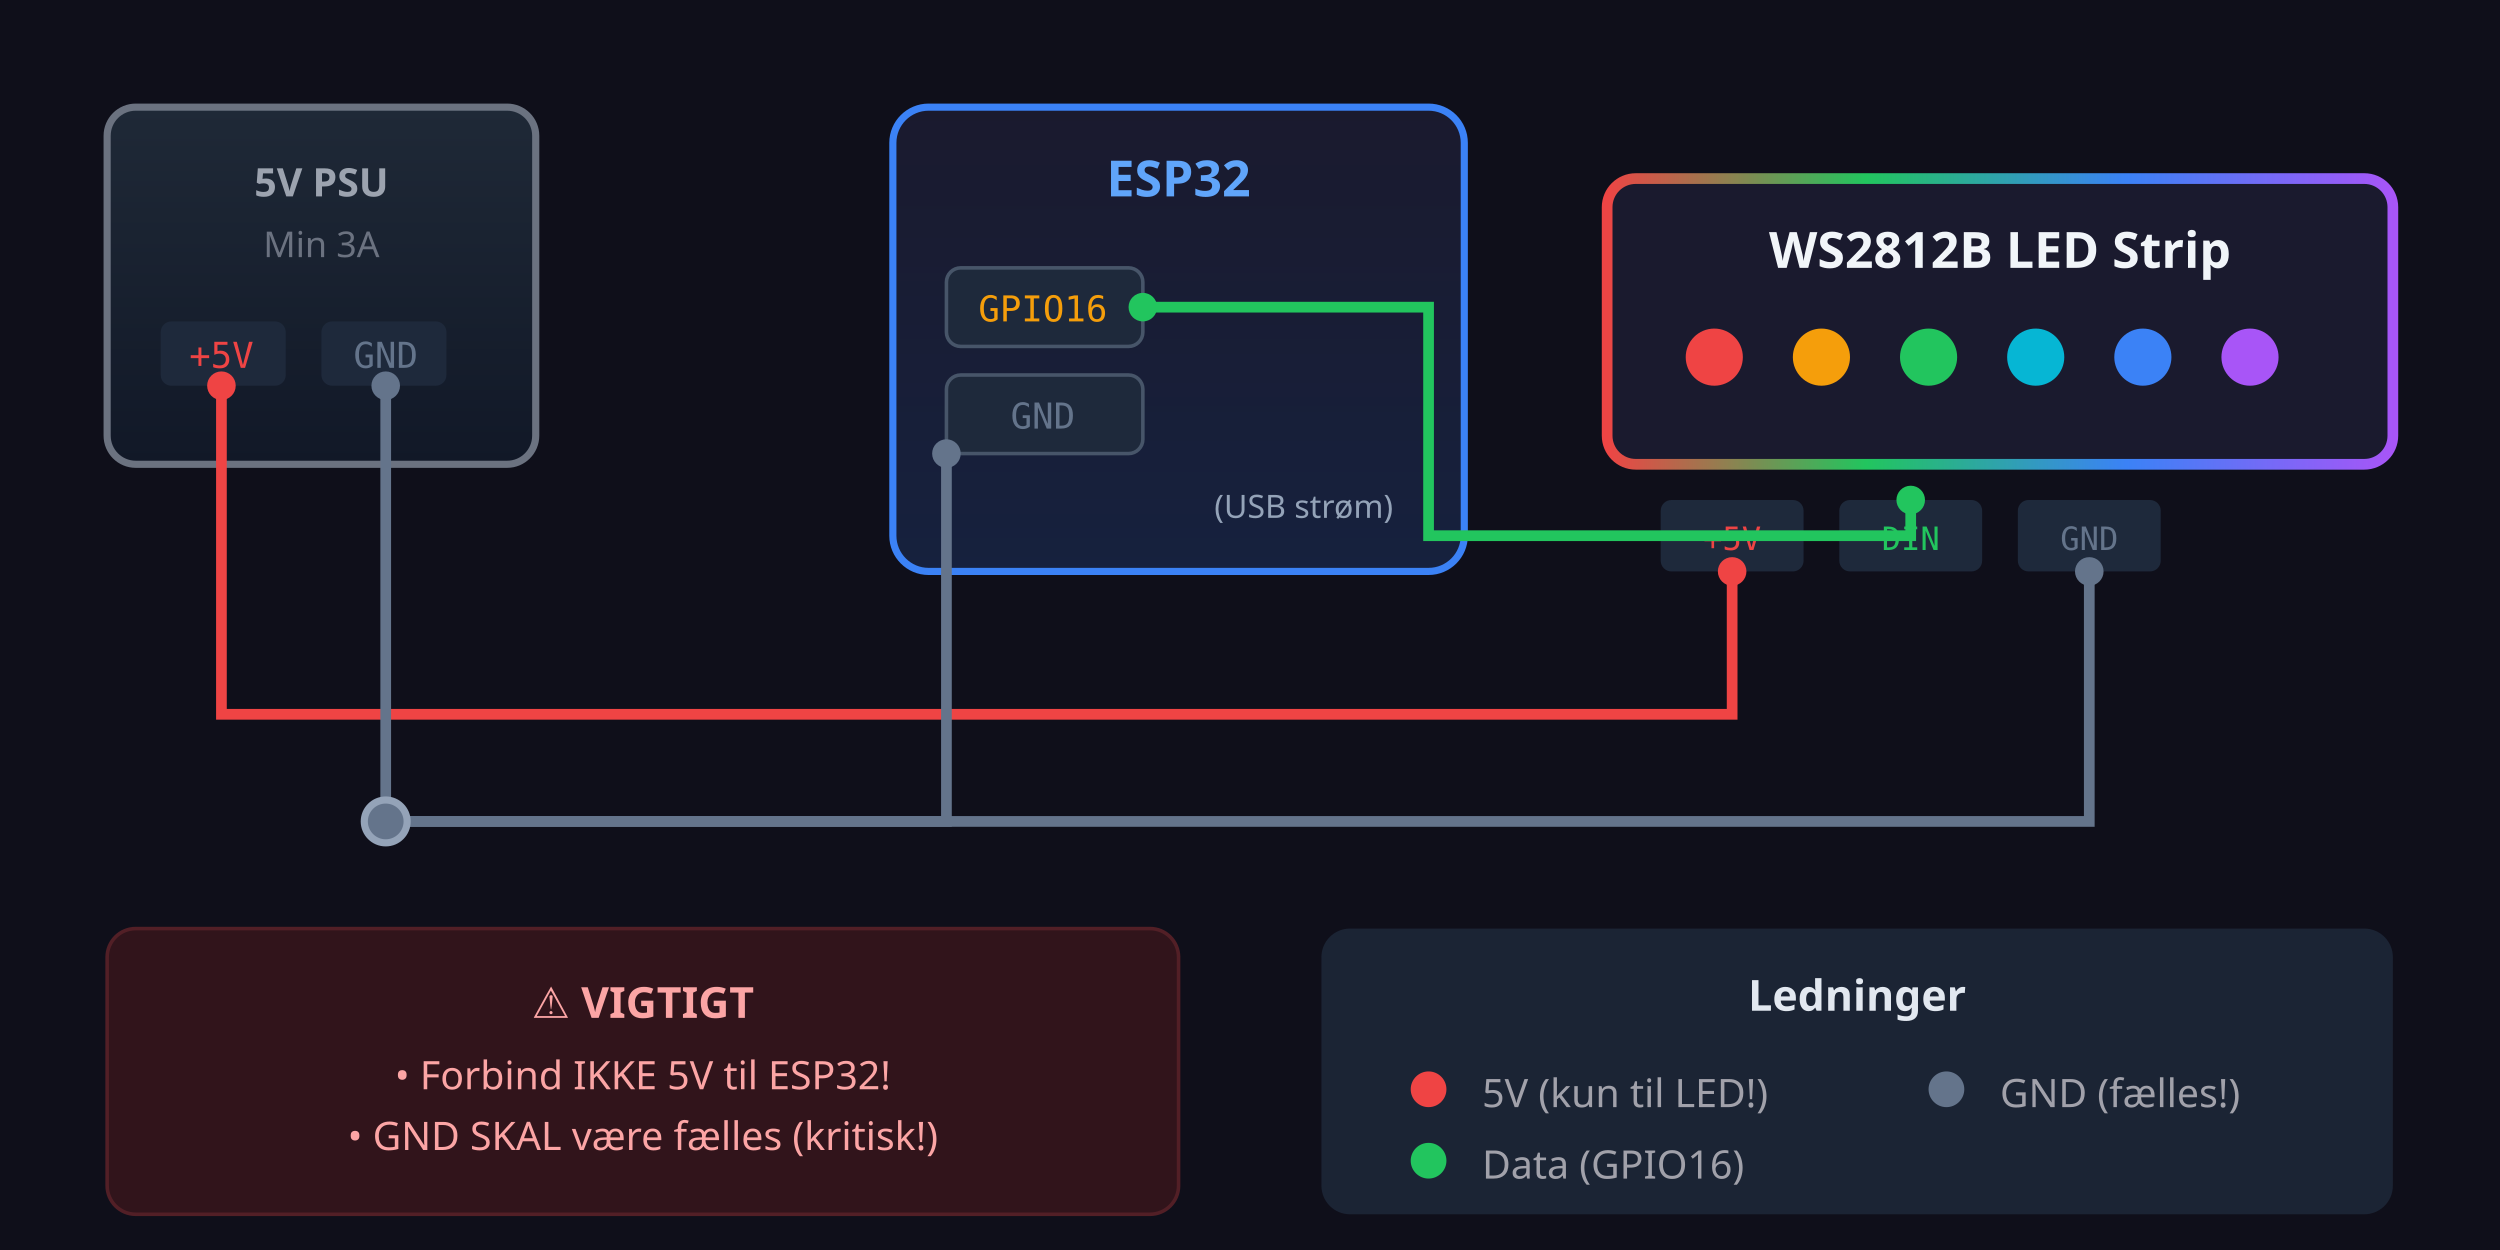
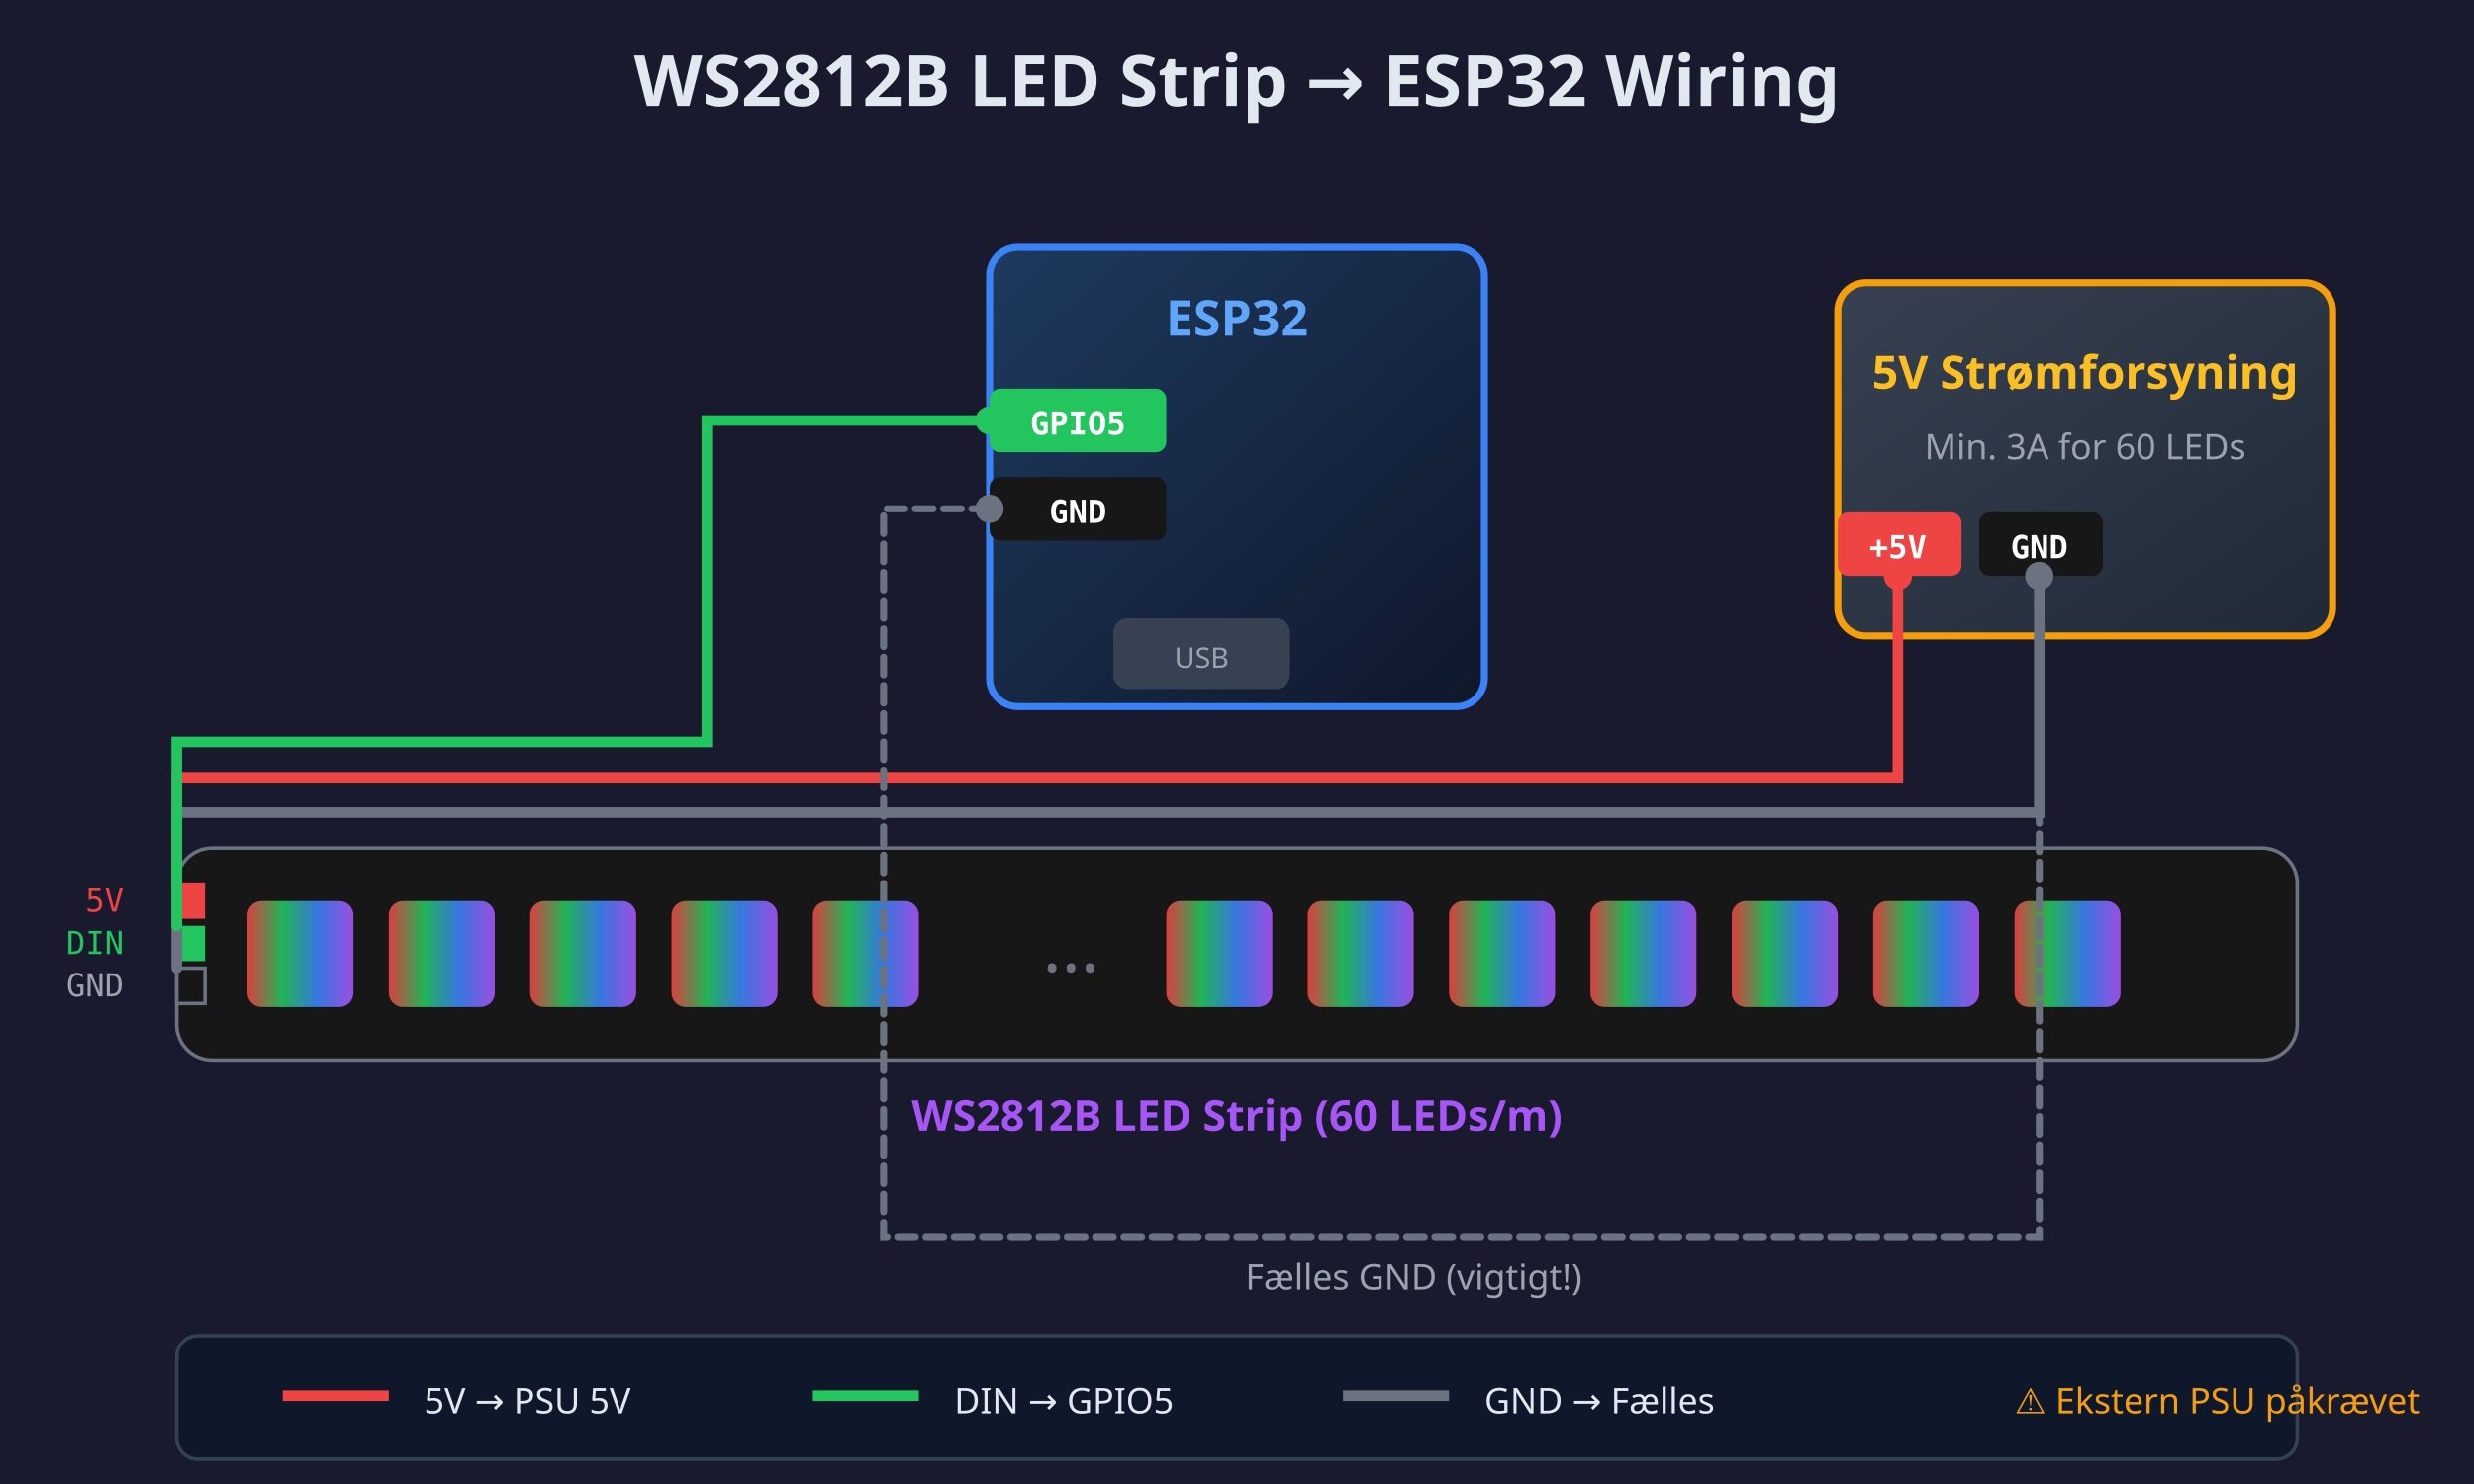
- <svg xmlns="http://www.w3.org/2000/svg" viewBox="0 0 700 350">
+ <svg xmlns="http://www.w3.org/2000/svg" viewBox="0 0 700 420">
  <defs>
-     <linearGradient id="esp32Grad" x1="0%" y1="0%" x2="0%" y2="100%">
-       <stop offset="0%" style="stop-color:#1a1a2e" />
-       <stop offset="100%" style="stop-color:#16213e" />
+     <linearGradient id="esp32Grad" x1="0%" y1="0%" x2="100%" y2="100%">
+       <stop offset="0%" style="stop-color:#1e3a5f;stop-opacity:1" />
+       <stop offset="100%" style="stop-color:#0f172a;stop-opacity:1" />
    </linearGradient>
    <linearGradient id="ledGrad" x1="0%" y1="0%" x2="100%" y2="0%">
-       <stop offset="0%" style="stop-color:#ef4444" />
-       <stop offset="33%" style="stop-color:#22c55e" />
-       <stop offset="66%" style="stop-color:#3b82f6" />
-       <stop offset="100%" style="stop-color:#a855f7" />
+       <stop offset="0%" style="stop-color:#ef4444;stop-opacity:1" />
+       <stop offset="33%" style="stop-color:#22c55e;stop-opacity:1" />
+       <stop offset="66%" style="stop-color:#3b82f6;stop-opacity:1" />
+       <stop offset="100%" style="stop-color:#a855f7;stop-opacity:1" />
    </linearGradient>
-     <linearGradient id="psuGrad" x1="0%" y1="0%" x2="0%" y2="100%">
-       <stop offset="0%" style="stop-color:#1f2937" />
-       <stop offset="100%" style="stop-color:#111827" />
+     <linearGradient id="psuGrad" x1="0%" y1="0%" x2="100%" y2="100%">
+       <stop offset="0%" style="stop-color:#374151;stop-opacity:1" />
+       <stop offset="100%" style="stop-color:#1f2937;stop-opacity:1" />
    </linearGradient>
  </defs>
-   <rect width="700" height="350" fill="#0f0f1a" />
-   <rect x="30" y="30" width="120" height="100" rx="8" fill="url(#psuGrad)" stroke="#6b7280" stroke-width="2" />
-   <text x="90" y="55" text-anchor="middle" fill="#9ca3af" font-family="system-ui" font-size="11" font-weight="bold">5V PSU</text>
-   <text x="90" y="72" text-anchor="middle" fill="#6b7280" font-family="system-ui" font-size="10">Min 3A</text>
-   <rect x="45" y="90" width="35" height="18" rx="3" fill="#1e293b" />
-   <text x="62" y="103" text-anchor="middle" fill="#ef4444" font-family="monospace" font-size="10">+5V</text>
-   <rect x="90" y="90" width="35" height="18" rx="3" fill="#1e293b" />
-   <text x="108" y="103" text-anchor="middle" fill="#64748b" font-family="monospace" font-size="10">GND</text>
-   <rect x="250" y="30" width="160" height="130" rx="10" fill="url(#esp32Grad)" stroke="#3b82f6" stroke-width="2" />
-   <text x="330" y="55" text-anchor="middle" fill="#60a5fa" font-family="system-ui" font-size="14" font-weight="bold">ESP32</text>
-   <rect x="265" y="75" width="55" height="22" rx="4" fill="#1e293b" stroke="#475569" stroke-width="1" />
-   <text x="292" y="90" text-anchor="middle" fill="#f59e0b" font-family="monospace" font-size="10">GPIO16</text>
-   <rect x="265" y="105" width="55" height="22" rx="4" fill="#1e293b" stroke="#475569" stroke-width="1" />
-   <text x="292" y="120" text-anchor="middle" fill="#64748b" font-family="monospace" font-size="10">GND</text>
-   <text x="340" y="145" fill="#94a3b8" font-family="system-ui" font-size="9">(USB strøm)</text>
-   <rect x="450" y="50" width="220" height="80" rx="8" fill="#1a1a2e" stroke="url(#ledGrad)" stroke-width="3" />
-   <text x="560" y="75" text-anchor="middle" fill="#f1f5f9" font-family="system-ui" font-size="14" font-weight="bold">WS2812B LED Strip</text>
-   <circle cx="480" cy="100" r="8" fill="#ef4444" />
-   <circle cx="510" cy="100" r="8" fill="#f59e0b" />
-   <circle cx="540" cy="100" r="8" fill="#22c55e" />
-   <circle cx="570" cy="100" r="8" fill="#06b6d4" />
-   <circle cx="600" cy="100" r="8" fill="#3b82f6" />
-   <circle cx="630" cy="100" r="8" fill="#a855f7" />
-   <rect x="465" y="140" width="40" height="20" rx="3" fill="#1e293b" />
-   <text x="485" y="154" text-anchor="middle" fill="#ef4444" font-family="monospace" font-size="9">+5V</text>
-   <rect x="515" y="140" width="40" height="20" rx="3" fill="#1e293b" />
-   <text x="535" y="154" text-anchor="middle" fill="#22c55e" font-family="monospace" font-size="9">DIN</text>
-   <rect x="565" y="140" width="40" height="20" rx="3" fill="#1e293b" />
-   <text x="585" y="154" text-anchor="middle" fill="#64748b" font-family="monospace" font-size="9">GND</text>
-   <path d="M 62 108 L 62 200 L 485 200 L 485 160" stroke="#ef4444" stroke-width="3" fill="none" stroke-linecap="round" />
-   <circle cx="62" cy="108" r="4" fill="#ef4444" />
-   <circle cx="485" cy="160" r="4" fill="#ef4444" />
-   <path d="M 108 108 L 108 230 L 585 230 L 585 160" stroke="#64748b" stroke-width="3" fill="none" stroke-linecap="round" />
-   <path d="M 108 230 L 265 230 L 265 127" stroke="#64748b" stroke-width="3" fill="none" stroke-linecap="round" />
-   <circle cx="108" cy="108" r="4" fill="#64748b" />
-   <circle cx="585" cy="160" r="4" fill="#64748b" />
-   <circle cx="265" cy="127" r="4" fill="#64748b" />
-   <circle cx="108" cy="230" r="6" fill="#64748b" stroke="#94a3b8" stroke-width="2" />
-   <path d="M 320 86 L 400 86 L 400 150 L 535 150 L 535 140" stroke="#22c55e" stroke-width="3" fill="none" stroke-linecap="round" />
-   <circle cx="320" cy="86" r="4" fill="#22c55e" />
-   <circle cx="535" cy="140" r="4" fill="#22c55e" />
-   <rect x="30" y="260" width="300" height="80" rx="8" fill="#7f1d1d" opacity="0.3" stroke="#ef4444" stroke-width="1" />
-   <text x="180" y="285" text-anchor="middle" fill="#fca5a5" font-family="system-ui" font-size="12" font-weight="bold">⚠️ VIGTIGT</text>
-   <text x="180" y="305" text-anchor="middle" fill="#fca5a5" font-family="system-ui" font-size="11">• Forbind IKKE 5V til ESP32!</text>
-   <text x="180" y="322" text-anchor="middle" fill="#fca5a5" font-family="system-ui" font-size="11">• GND SKAL være fælles (kritisk!)</text>
-   <rect x="370" y="260" width="300" height="80" rx="8" fill="#1e293b" opacity="0.8" />
-   <text x="520" y="283" text-anchor="middle" fill="#e2e8f0" font-family="system-ui" font-size="12" font-weight="bold">Ledninger</text>
-   <circle cx="400" cy="305" r="5" fill="#ef4444" />
-   <text x="415" y="310" fill="#a1a1aa" font-family="system-ui" font-size="11">5V (kun til LED!)</text>
-   <circle cx="400" cy="325" r="5" fill="#22c55e" />
-   <text x="415" y="330" fill="#a1a1aa" font-family="system-ui" font-size="11">Data (GPIO16)</text>
-   <circle cx="545" cy="305" r="5" fill="#64748b" />
-   <text x="560" y="310" fill="#a1a1aa" font-family="system-ui" font-size="11">GND (fælles!)</text>
+   <rect width="700" height="420" fill="#1a1a2e" />
+   <text x="350" y="30" text-anchor="middle" fill="#e2e8f0" font-family="system-ui, sans-serif" font-size="20" font-weight="bold">WS2812B LED Strip → ESP32 Wiring</text>
+   <rect x="280" y="70" width="140" height="130" rx="8" fill="url(#esp32Grad)" stroke="#3b82f6" stroke-width="2" />
+   <text x="350" y="95" text-anchor="middle" fill="#60a5fa" font-family="system-ui, sans-serif" font-size="14" font-weight="bold">ESP32</text>
+   <rect x="280" y="110" width="50" height="18" rx="3" fill="#22c55e" />
+   <text x="305" y="123" text-anchor="middle" fill="white" font-family="monospace" font-size="9" font-weight="bold">GPIO5</text>
+   <rect x="280" y="135" width="50" height="18" rx="3" fill="#171717" />
+   <text x="305" y="148" text-anchor="middle" fill="white" font-family="monospace" font-size="9" font-weight="bold">GND</text>
+   <rect x="315" y="175" width="50" height="20" rx="4" fill="#374151" />
+   <text x="340" y="189" text-anchor="middle" fill="#9ca3af" font-family="system-ui, sans-serif" font-size="8">USB</text>
+   <rect x="520" y="80" width="140" height="100" rx="8" fill="url(#psuGrad)" stroke="#f59e0b" stroke-width="2" />
+   <text x="590" y="110" text-anchor="middle" fill="#fbbf24" font-family="system-ui, sans-serif" font-size="13" font-weight="bold">5V Strømforsyning</text>
+   <text x="590" y="130" text-anchor="middle" fill="#9ca3af" font-family="system-ui, sans-serif" font-size="10">Min. 3A for 60 LEDs</text>
+   <rect x="520" y="145" width="35" height="18" rx="3" fill="#ef4444" />
+   <text x="537" y="158" text-anchor="middle" fill="white" font-family="monospace" font-size="9" font-weight="bold">+5V</text>
+   <rect x="560" y="145" width="35" height="18" rx="3" fill="#171717" />
+   <text x="577" y="158" text-anchor="middle" fill="white" font-family="monospace" font-size="9" font-weight="bold">GND</text>
+   <rect x="50" y="240" width="600" height="60" rx="10" fill="#171717" stroke="#6b7280" stroke-width="1" />
+   <rect x="70" y="255" width="30" height="30" rx="4" fill="url(#ledGrad)" opacity="0.9" />
+   <rect x="110" y="255" width="30" height="30" rx="4" fill="url(#ledGrad)" opacity="0.9" />
+   <rect x="150" y="255" width="30" height="30" rx="4" fill="url(#ledGrad)" opacity="0.9" />
+   <rect x="190" y="255" width="30" height="30" rx="4" fill="url(#ledGrad)" opacity="0.9" />
+   <rect x="230" y="255" width="30" height="30" rx="4" fill="url(#ledGrad)" opacity="0.9" />
+   <text x="295" y="275" fill="#6b7280" font-family="system-ui, sans-serif" font-size="20">...</text>
+   <rect x="330" y="255" width="30" height="30" rx="4" fill="url(#ledGrad)" opacity="0.9" />
+   <rect x="370" y="255" width="30" height="30" rx="4" fill="url(#ledGrad)" opacity="0.9" />
+   <rect x="410" y="255" width="30" height="30" rx="4" fill="url(#ledGrad)" opacity="0.9" />
+   <rect x="450" y="255" width="30" height="30" rx="4" fill="url(#ledGrad)" opacity="0.9" />
+   <rect x="490" y="255" width="30" height="30" rx="4" fill="url(#ledGrad)" opacity="0.9" />
+   <rect x="530" y="255" width="30" height="30" rx="4" fill="url(#ledGrad)" opacity="0.9" />
+   <rect x="570" y="255" width="30" height="30" rx="4" fill="url(#ledGrad)" opacity="0.9" />
+   <text x="350" y="320" text-anchor="middle" fill="#a855f7" font-family="system-ui, sans-serif" font-size="12" font-weight="bold">WS2812B LED Strip (60 LEDs/m)</text>
+   <rect x="50" y="250" width="8" height="10" fill="#ef4444" />
+   <rect x="50" y="262" width="8" height="10" fill="#22c55e" />
+   <rect x="50" y="274" width="8" height="10" fill="#171717" stroke="#6b7280" stroke-width="1" />
+   <text x="35" y="258" text-anchor="end" fill="#ef4444" font-family="monospace" font-size="9">5V</text>
+   <text x="35" y="270" text-anchor="end" fill="#22c55e" font-family="monospace" font-size="9">DIN</text>
+   <text x="35" y="282" text-anchor="end" fill="#9ca3af" font-family="monospace" font-size="9">GND</text>
+   <path d="M 537 163 L 537 220 L 50 220 L 50 250" stroke="#ef4444" stroke-width="3" fill="none" stroke-linecap="round" />
+   <circle cx="537" cy="163" r="4" fill="#ef4444" />
+   <path d="M 577 163 L 577 230 L 70 230 L 50 230 L 50 274" stroke="#6b7280" stroke-width="3" fill="none" stroke-linecap="round" />
+   <circle cx="577" cy="163" r="4" fill="#6b7280" />
+   <path d="M 280 119 L 200 119 L 200 210 L 50 210 L 50 262" stroke="#22c55e" stroke-width="3" fill="none" stroke-linecap="round" />
+   <circle cx="280" cy="119" r="4" fill="#22c55e" />
+   <path d="M 280 144 L 250 144 L 250 350 L 577 350 L 577 200" stroke="#6b7280" stroke-width="2" stroke-dasharray="5,3" fill="none" stroke-linecap="round" />
+   <circle cx="280" cy="144" r="4" fill="#6b7280" />
+   <text x="400" y="365" text-anchor="middle" fill="#9ca3af" font-family="system-ui, sans-serif" font-size="10">Fælles GND (vigtigt!)</text>
+   <rect x="50" y="378" width="600" height="35" rx="6" fill="#0f172a" stroke="#334155" stroke-width="1" />
+   <line x1="80" y1="395" x2="110" y2="395" stroke="#ef4444" stroke-width="3" />
+   <text x="120" y="400" fill="#e2e8f0" font-family="system-ui, sans-serif" font-size="10">5V → PSU 5V</text>
+   <line x1="230" y1="395" x2="260" y2="395" stroke="#22c55e" stroke-width="3" />
+   <text x="270" y="400" fill="#e2e8f0" font-family="system-ui, sans-serif" font-size="10">DIN → GPIO5</text>
+   <line x1="380" y1="395" x2="410" y2="395" stroke="#6b7280" stroke-width="3" />
+   <text x="420" y="400" fill="#e2e8f0" font-family="system-ui, sans-serif" font-size="10">GND → Fælles</text>
+   <text x="570" y="400" fill="#f59e0b" font-family="system-ui, sans-serif" font-size="10">⚠️ Ekstern PSU påkrævet</text>
</svg>
